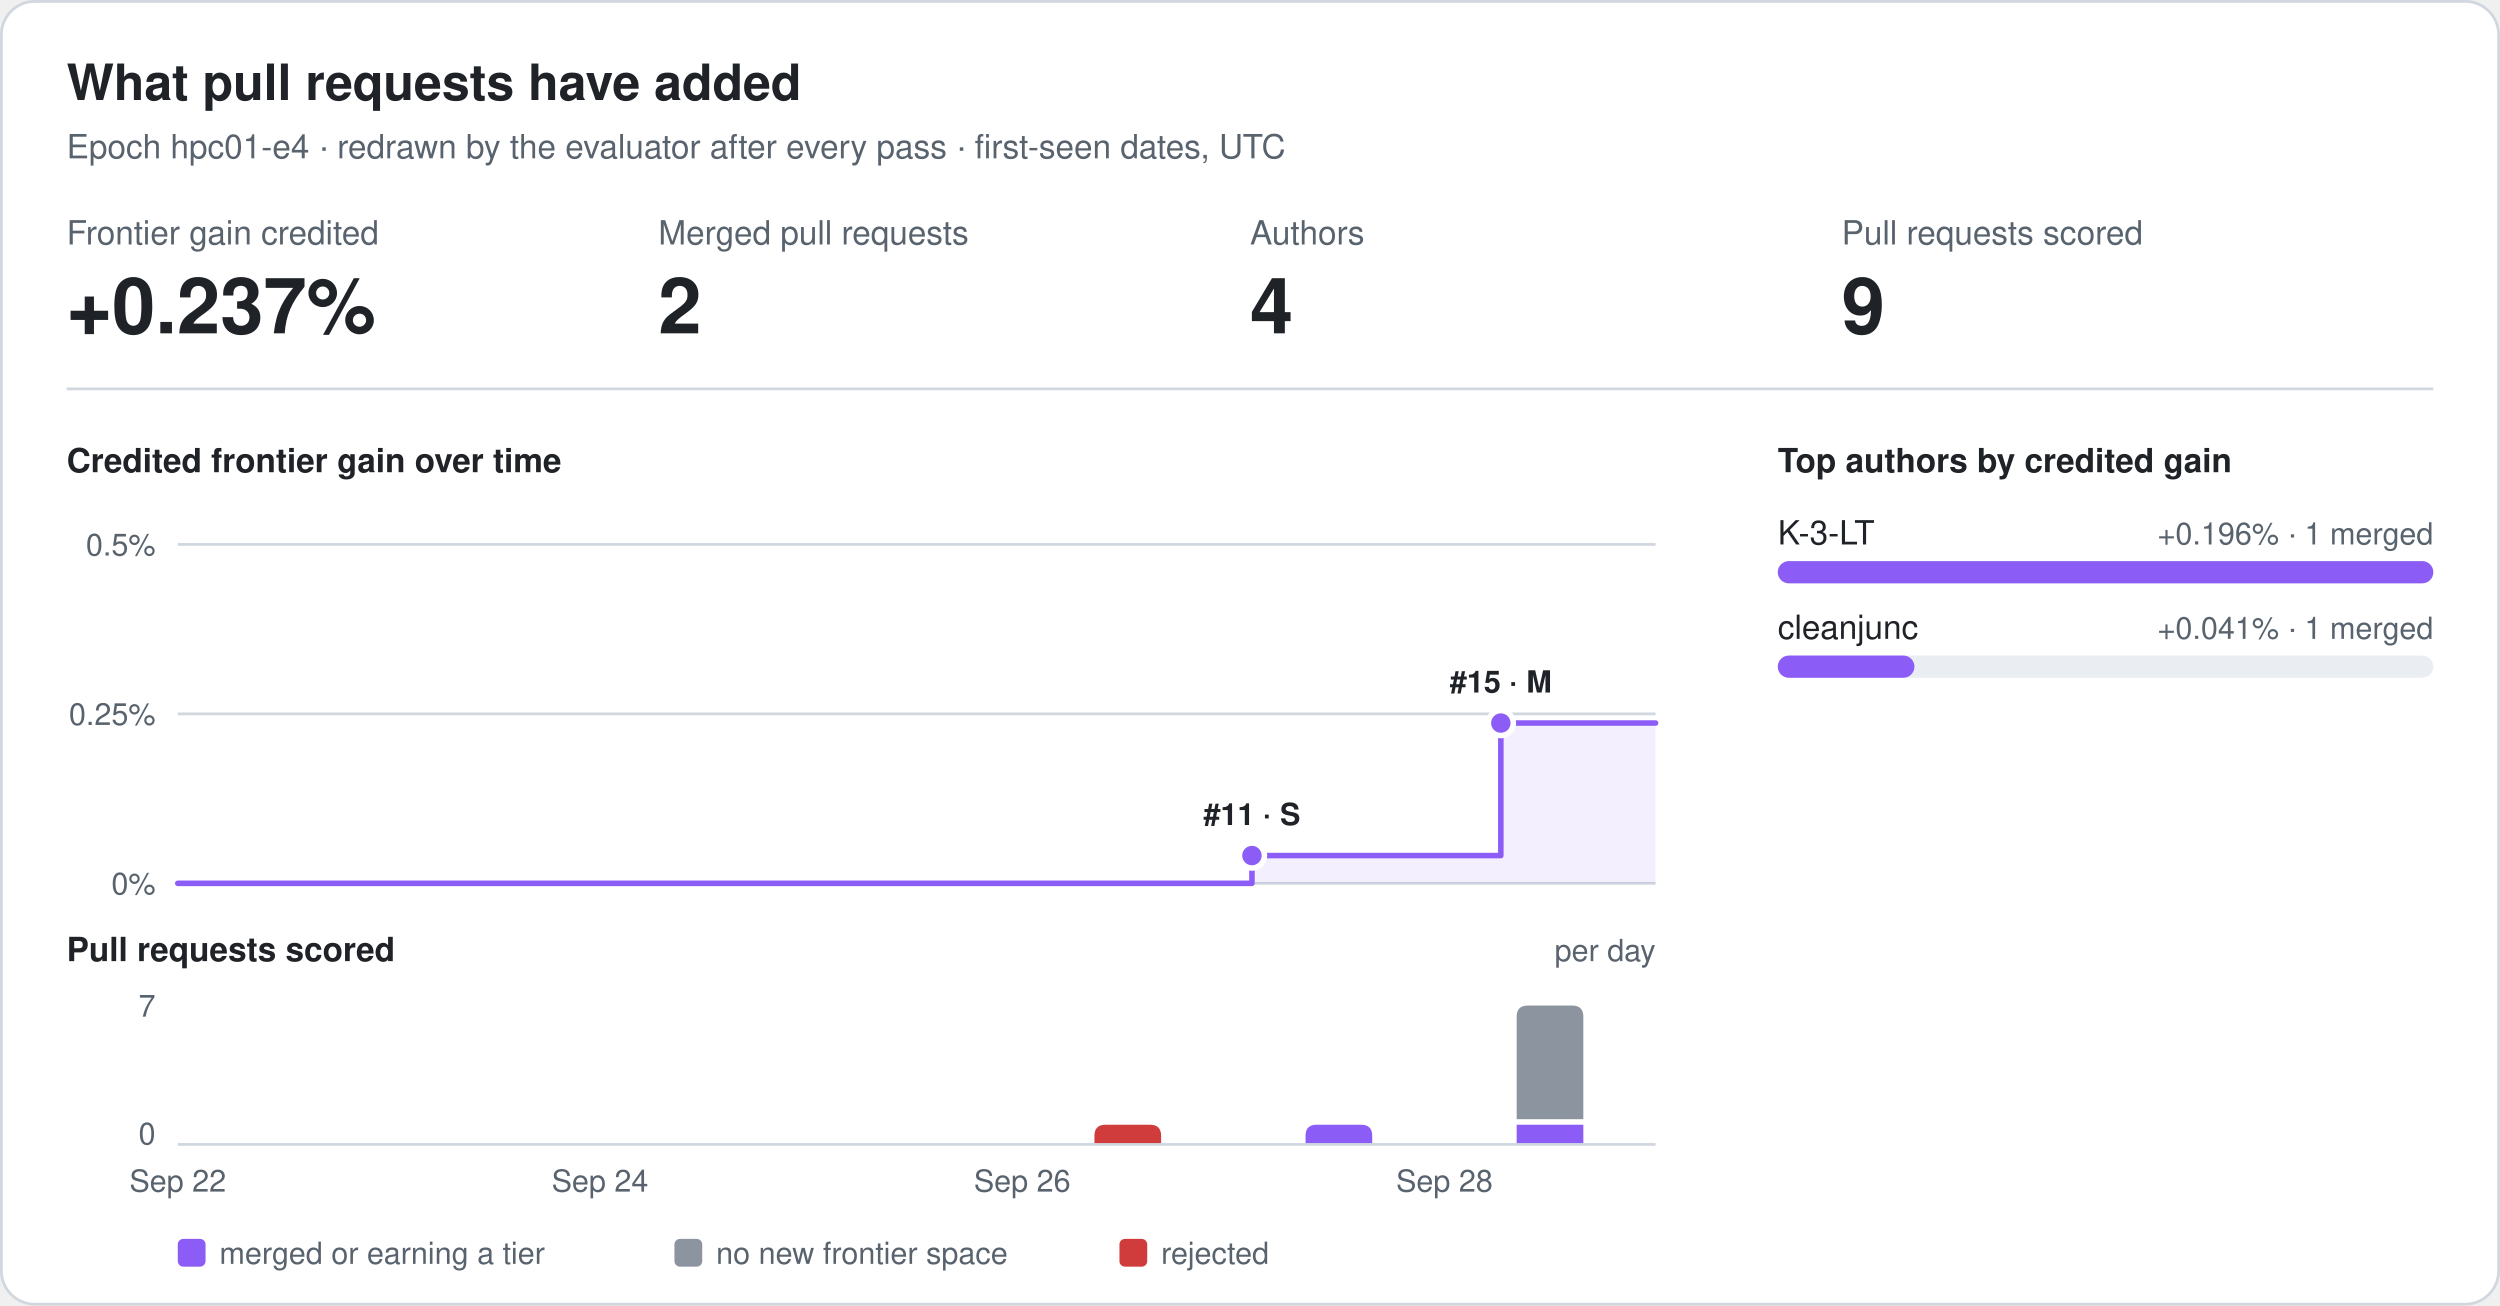
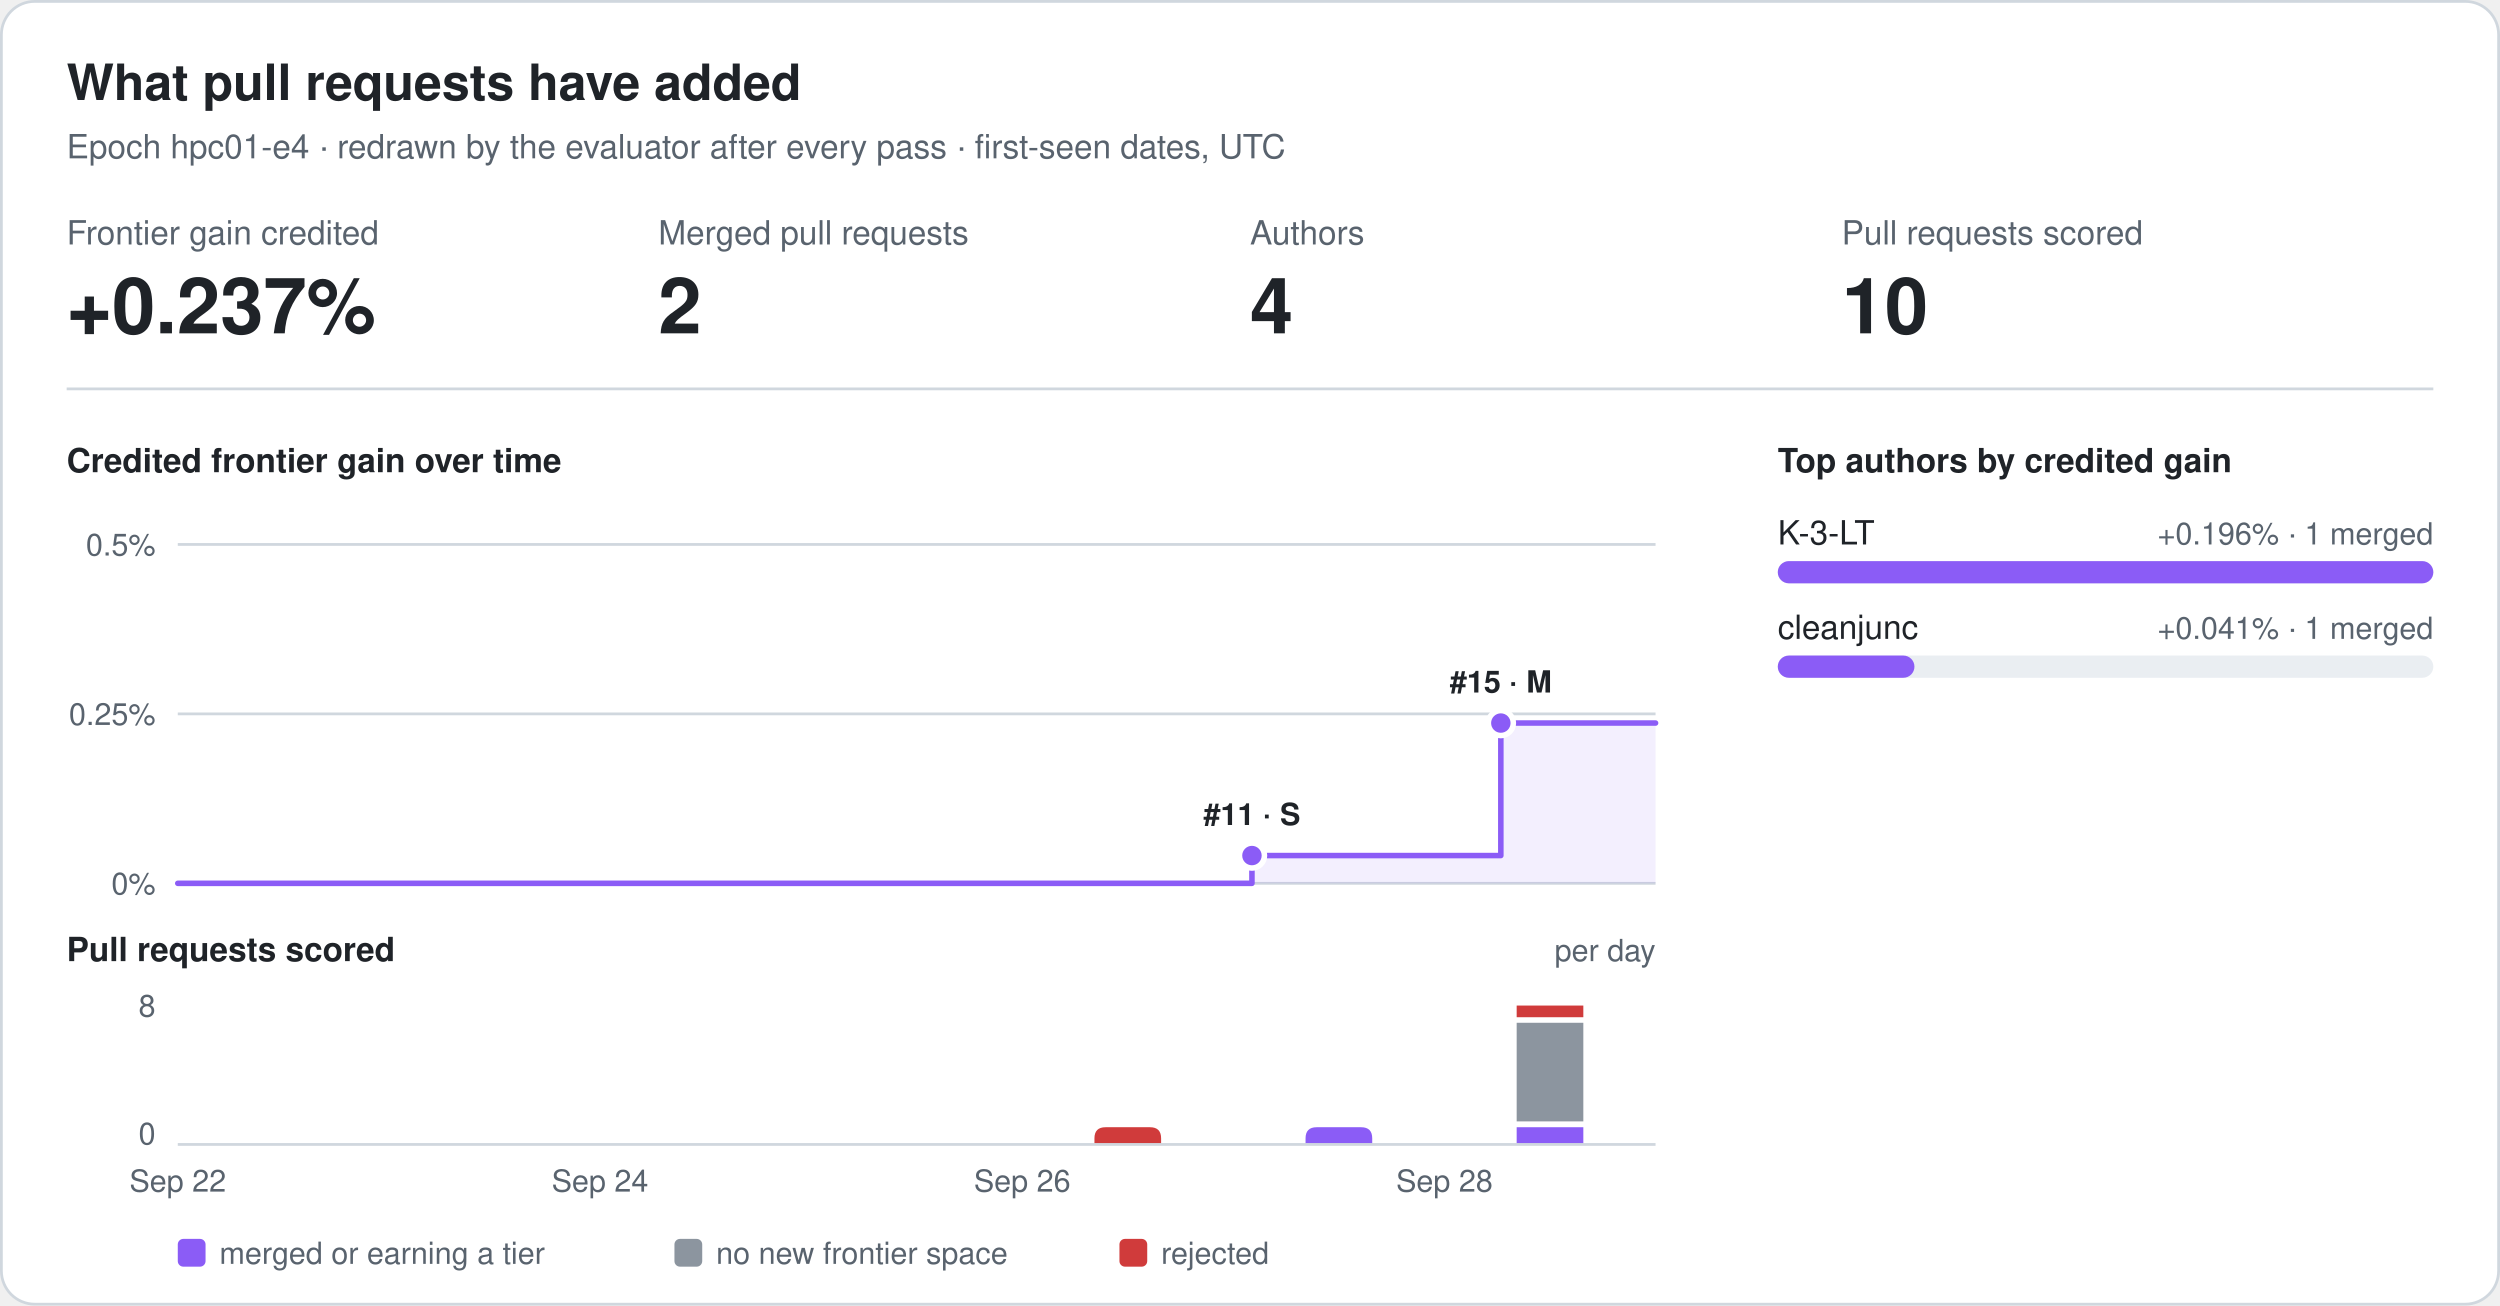
- <svg xmlns="http://www.w3.org/2000/svg" width="900" height="470" viewBox="0 0 900 470" font-family="-apple-system,BlinkMacSystemFont,'Segoe UI',Helvetica,Arial,sans-serif" role="img" aria-label="Frontier gain credited to merged pull requests: +0.237% from 2 merges, 9 pull requests scored">
+ <svg xmlns="http://www.w3.org/2000/svg" width="900" height="470" viewBox="0 0 900 470" font-family="-apple-system,BlinkMacSystemFont,'Segoe UI',Helvetica,Arial,sans-serif" role="img" aria-label="Frontier gain credited to merged pull requests: +0.237% from 2 merges, 10 pull requests scored">
  <style>
.bg{fill:#ffffff;stroke:#d0d7de}.t{fill:#1f2328}.m{fill:#59636e}.rule{stroke:#d0d7de}.ring{stroke:#ffffff}
.acc{fill:#8b5cf6}.accl{stroke:#8b5cf6}.wash{fill:#8b5cf6;fill-opacity:.1}.gry{fill:#8c959f}.rej{fill:#d03b3b}.track{fill:#eaeef2}.tk{stroke:#1f2328}
@media (prefers-color-scheme: dark){
.bg{fill:#0d1117;stroke:#30363d}.t{fill:#e6edf3}.m{fill:#9198a1}.rule{stroke:#30363d}.ring{stroke:#0d1117}
.acc{fill:#9a75f8}.accl{stroke:#9a75f8}.wash{fill:#9a75f8;fill-opacity:.14}.gry{fill:#9198a1}.rej{fill:#e5534b}.track{fill:#21262d}.tk{stroke:#e6edf3}}
</style>
  <rect class="bg" x="0.5" y="0.5" width="899" height="469" rx="12" />
  <text x="24.0" y="36.0" class="t" font-size="18" font-weight="600" text-anchor="start">What pull requests have added</text>
  <text x="24.0" y="57.0" class="m" font-size="12" font-weight="400" text-anchor="start">Epoch hpc01-e4 · redrawn by the evaluator after every pass · first-seen dates, UTC</text>
  <text x="24.0" y="88.0" class="m" font-size="12" font-weight="400" text-anchor="start">Frontier gain credited</text>
  <text x="24.0" y="120.0" class="t" font-size="28" font-weight="600" text-anchor="start">+0.237%</text>
  <text x="237.0" y="88.0" class="m" font-size="12" font-weight="400" text-anchor="start">Merged pull requests</text>
  <text x="237.0" y="120.0" class="t" font-size="28" font-weight="600" text-anchor="start">2</text>
  <text x="450.0" y="88.0" class="m" font-size="12" font-weight="400" text-anchor="start">Authors</text>
  <text x="450.0" y="120.0" class="t" font-size="28" font-weight="600" text-anchor="start">4</text>
  <text x="663.0" y="88.0" class="m" font-size="12" font-weight="400" text-anchor="start">Pull requests scored</text>
-   <text x="663.0" y="120.0" class="t" font-size="28" font-weight="600" text-anchor="start">9</text>
+   <text x="663.0" y="120.0" class="t" font-size="28" font-weight="600" text-anchor="start">10</text>
  <line class="rule" x1="24" x2="876" y1="140" y2="140" stroke-width="1" />
  <text x="24.0" y="170.0" class="t" font-size="12" font-weight="600" text-anchor="start">Credited frontier gain over time</text>
  <text x="24.0" y="346.0" class="t" font-size="12" font-weight="600" text-anchor="start">Pull requests scored</text>
  <line class="rule" x1="64" x2="596" y1="318.0" y2="318.0" stroke-width="1" />
  <text x="56.0" y="322.0" class="m" font-size="11" font-weight="400" text-anchor="end">0%</text>
  <line class="rule" x1="64" x2="596" y1="257.0" y2="257.0" stroke-width="1" />
  <text x="56.0" y="261.0" class="m" font-size="11" font-weight="400" text-anchor="end">0.25%</text>
  <line class="rule" x1="64" x2="596" y1="196.0" y2="196.0" stroke-width="1" />
  <text x="56.0" y="200.0" class="m" font-size="11" font-weight="400" text-anchor="end">0.5%</text>
  <polygon class="wash" points="64.0,318.0 450.7,318.0 450.7,308.0 540.3,308.0 540.3,260.3 596.0,260.3 596.0,318.0" />
  <polyline class="accl" points="64.0,318.0 450.7,318.0 450.7,308.0 540.3,308.0 540.3,260.3 596.0,260.3" fill="none" stroke-width="2" stroke-linejoin="round" stroke-linecap="round" />
  <circle class="acc ring" cx="450.7" cy="308.0" r="4.5" stroke-width="2" />
  <circle class="acc ring" cx="540.3" cy="260.3" r="4.5" stroke-width="2" />
  <text x="540.3" y="249.3" class="t" font-size="11" font-weight="600" text-anchor="middle">#15 · M</text>
  <text x="450.7" y="297.0" class="t" font-size="11" font-weight="600" text-anchor="middle">#11 · S</text>
-   <path class="rej" d="M394.0,412.0V408.9Q394.0,404.9 398.0,404.9H414.0Q418.0,404.9 418.0,408.9V412.0Z" />
-   <path class="acc" d="M470.0,412.0V408.9Q470.0,404.9 474.0,404.9H490.0Q494.0,404.9 494.0,408.9V412.0Z" />
-   <rect class="acc" x="546.0" y="404.9" width="24.0" height="7.1" />
-   <path class="gry" d="M546.0,402.9V366.0Q546.0,362.0 550.0,362.0H566.0Q570.0,362.0 570.0,366.0V402.9Z" />
+   <path class="rej" d="M394.0,412.0V409.8Q394.0,405.8 398.0,405.8H414.0Q418.0,405.8 418.0,409.8V412.0Z" />
+   <path class="acc" d="M470.0,412.0V409.8Q470.0,405.8 474.0,405.8H490.0Q494.0,405.8 494.0,409.8V412.0Z" />
+   <rect class="acc" x="546.0" y="405.8" width="24.0" height="6.2" />
+   <rect class="gry" x="546.0" y="368.2" width="24.0" height="35.5" />
+   <rect class="rej" x="546.0" y="362.0" width="24.0" height="4.2" />
  <line class="rule" x1="64" x2="596" y1="412" y2="412" stroke-width="1" />
-   <text x="56.0" y="366.0" class="m" font-size="11" font-weight="400" text-anchor="end">7</text>
+   <text x="56.0" y="366.0" class="m" font-size="11" font-weight="400" text-anchor="end">8</text>
  <text x="56.0" y="412.0" class="m" font-size="11" font-weight="400" text-anchor="end">0</text>
  <text x="596.0" y="346.0" class="m" font-size="11" font-weight="400" text-anchor="end">per day</text>
  <text x="64.0" y="429.0" class="m" font-size="11" font-weight="400" text-anchor="middle">Sep 22</text>
  <text x="216.0" y="429.0" class="m" font-size="11" font-weight="400" text-anchor="middle">Sep 24</text>
  <text x="368.0" y="429.0" class="m" font-size="11" font-weight="400" text-anchor="middle">Sep 26</text>
  <text x="520.0" y="429.0" class="m" font-size="11" font-weight="400" text-anchor="middle">Sep 28</text>
  <rect class="acc" x="64" y="446" width="10" height="10" rx="2" />
  <text x="79.0" y="455.0" class="m" font-size="11" font-weight="400" text-anchor="start">merged or earning a tier</text>
  <rect class="gry" x="242.8" y="446" width="10" height="10" rx="2" />
  <text x="257.8" y="455.0" class="m" font-size="11" font-weight="400" text-anchor="start">no new frontier space</text>
  <rect class="rej" x="403.0" y="446" width="10" height="10" rx="2" />
  <text x="418.0" y="455.0" class="m" font-size="11" font-weight="400" text-anchor="start">rejected</text>
  <text x="640.0" y="170.0" class="t" font-size="12" font-weight="600" text-anchor="start">Top authors by credited gain</text>
  <text x="640.0" y="196.0" class="t" font-size="12" font-weight="400" text-anchor="start">K-3-LT</text>
  <text x="876.0" y="196.0" class="m" font-size="11" font-weight="400" text-anchor="end">+0.196% · 1 merged</text>
  <rect class="track" x="640" y="202" width="236" height="8" rx="4" />
  <rect class="acc" x="640" y="202" width="236.0" height="8" rx="4" />
  <text x="640.0" y="230.0" class="t" font-size="12" font-weight="400" text-anchor="start">cleanjunc</text>
  <text x="876.0" y="230.0" class="m" font-size="11" font-weight="400" text-anchor="end">+0.041% · 1 merged</text>
  <rect class="track" x="640" y="236" width="236" height="8" rx="4" />
  <rect class="acc" x="640" y="236" width="49.2" height="8" rx="4" />
</svg>
